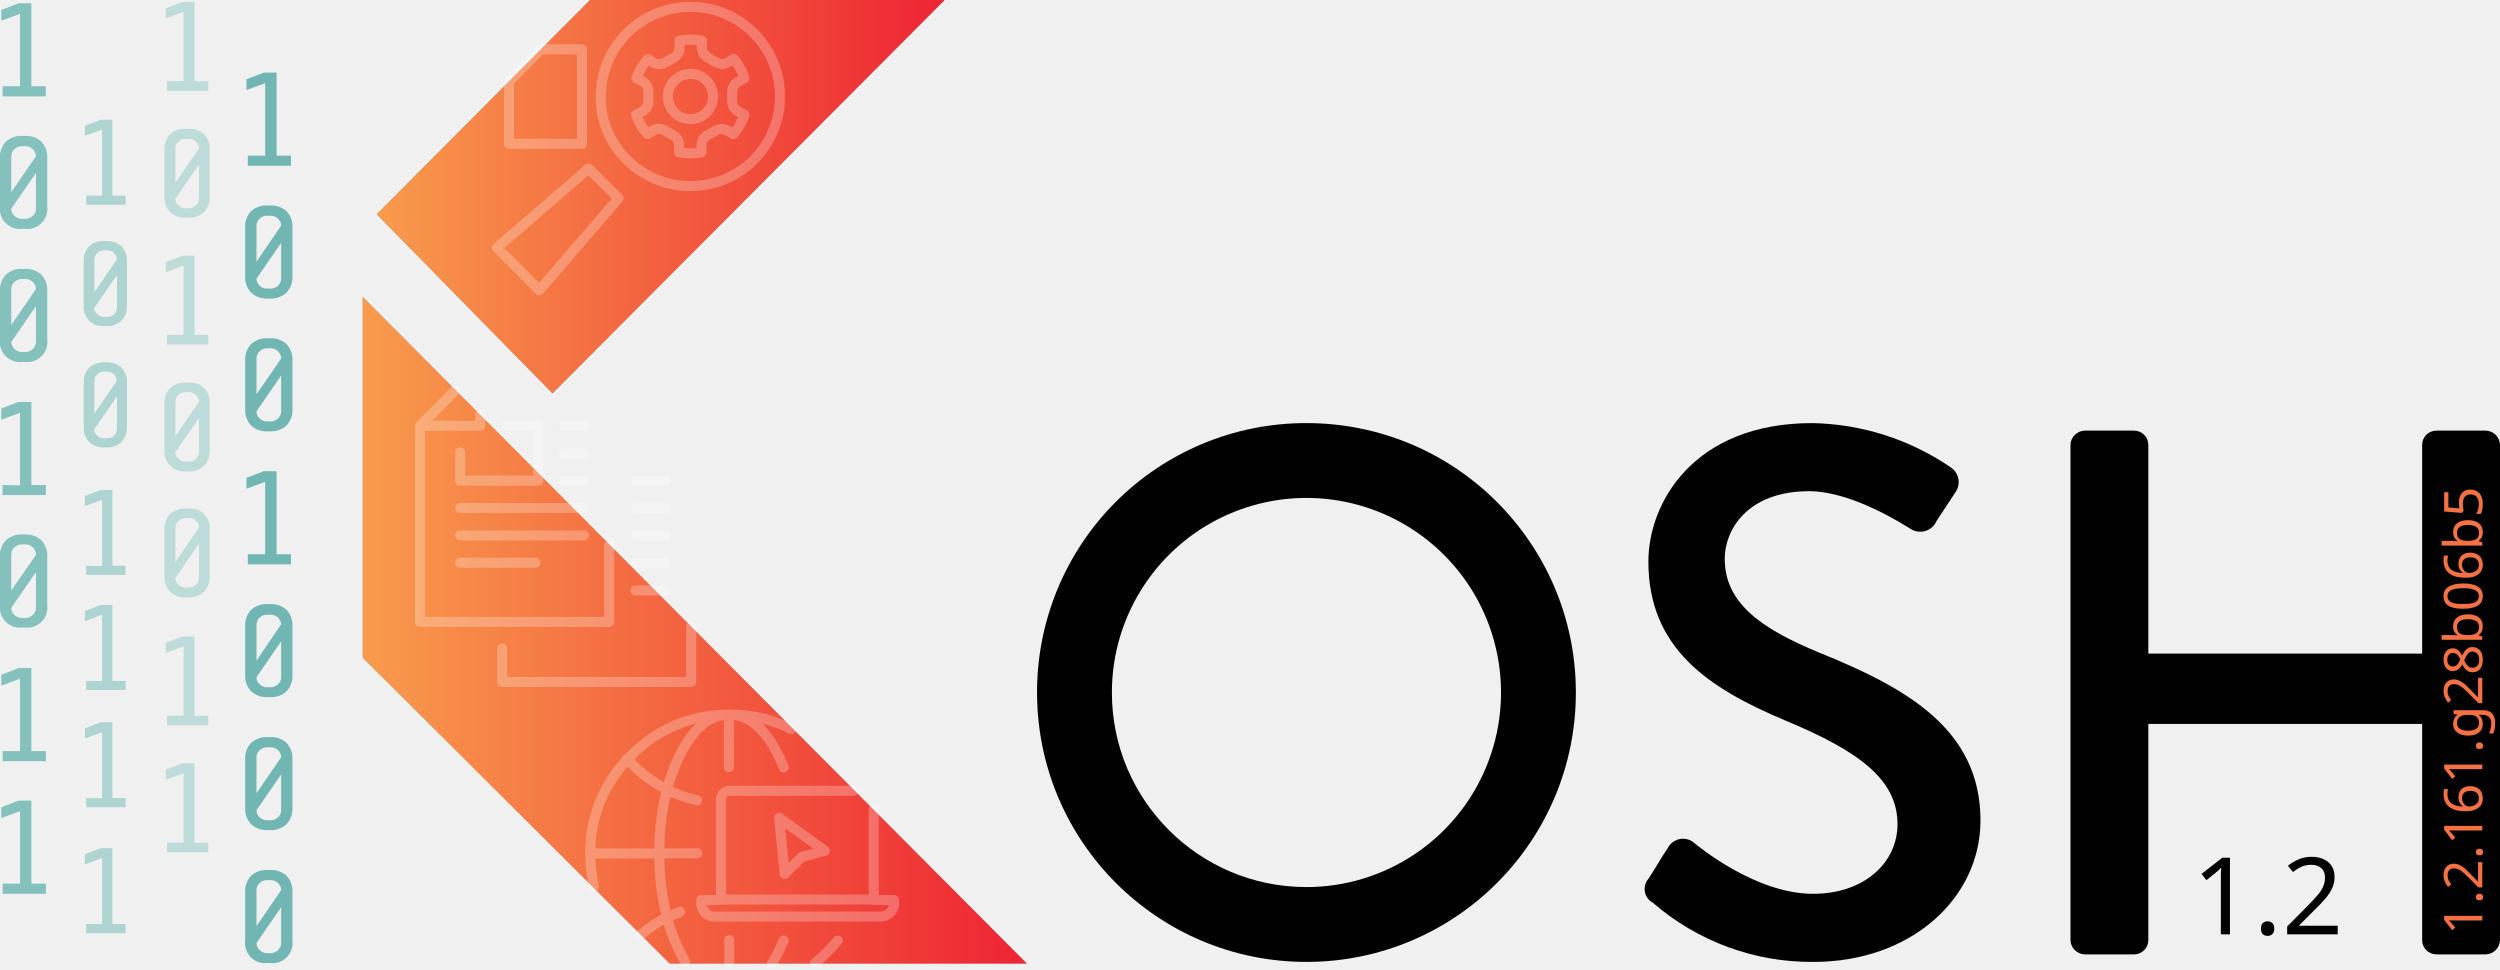
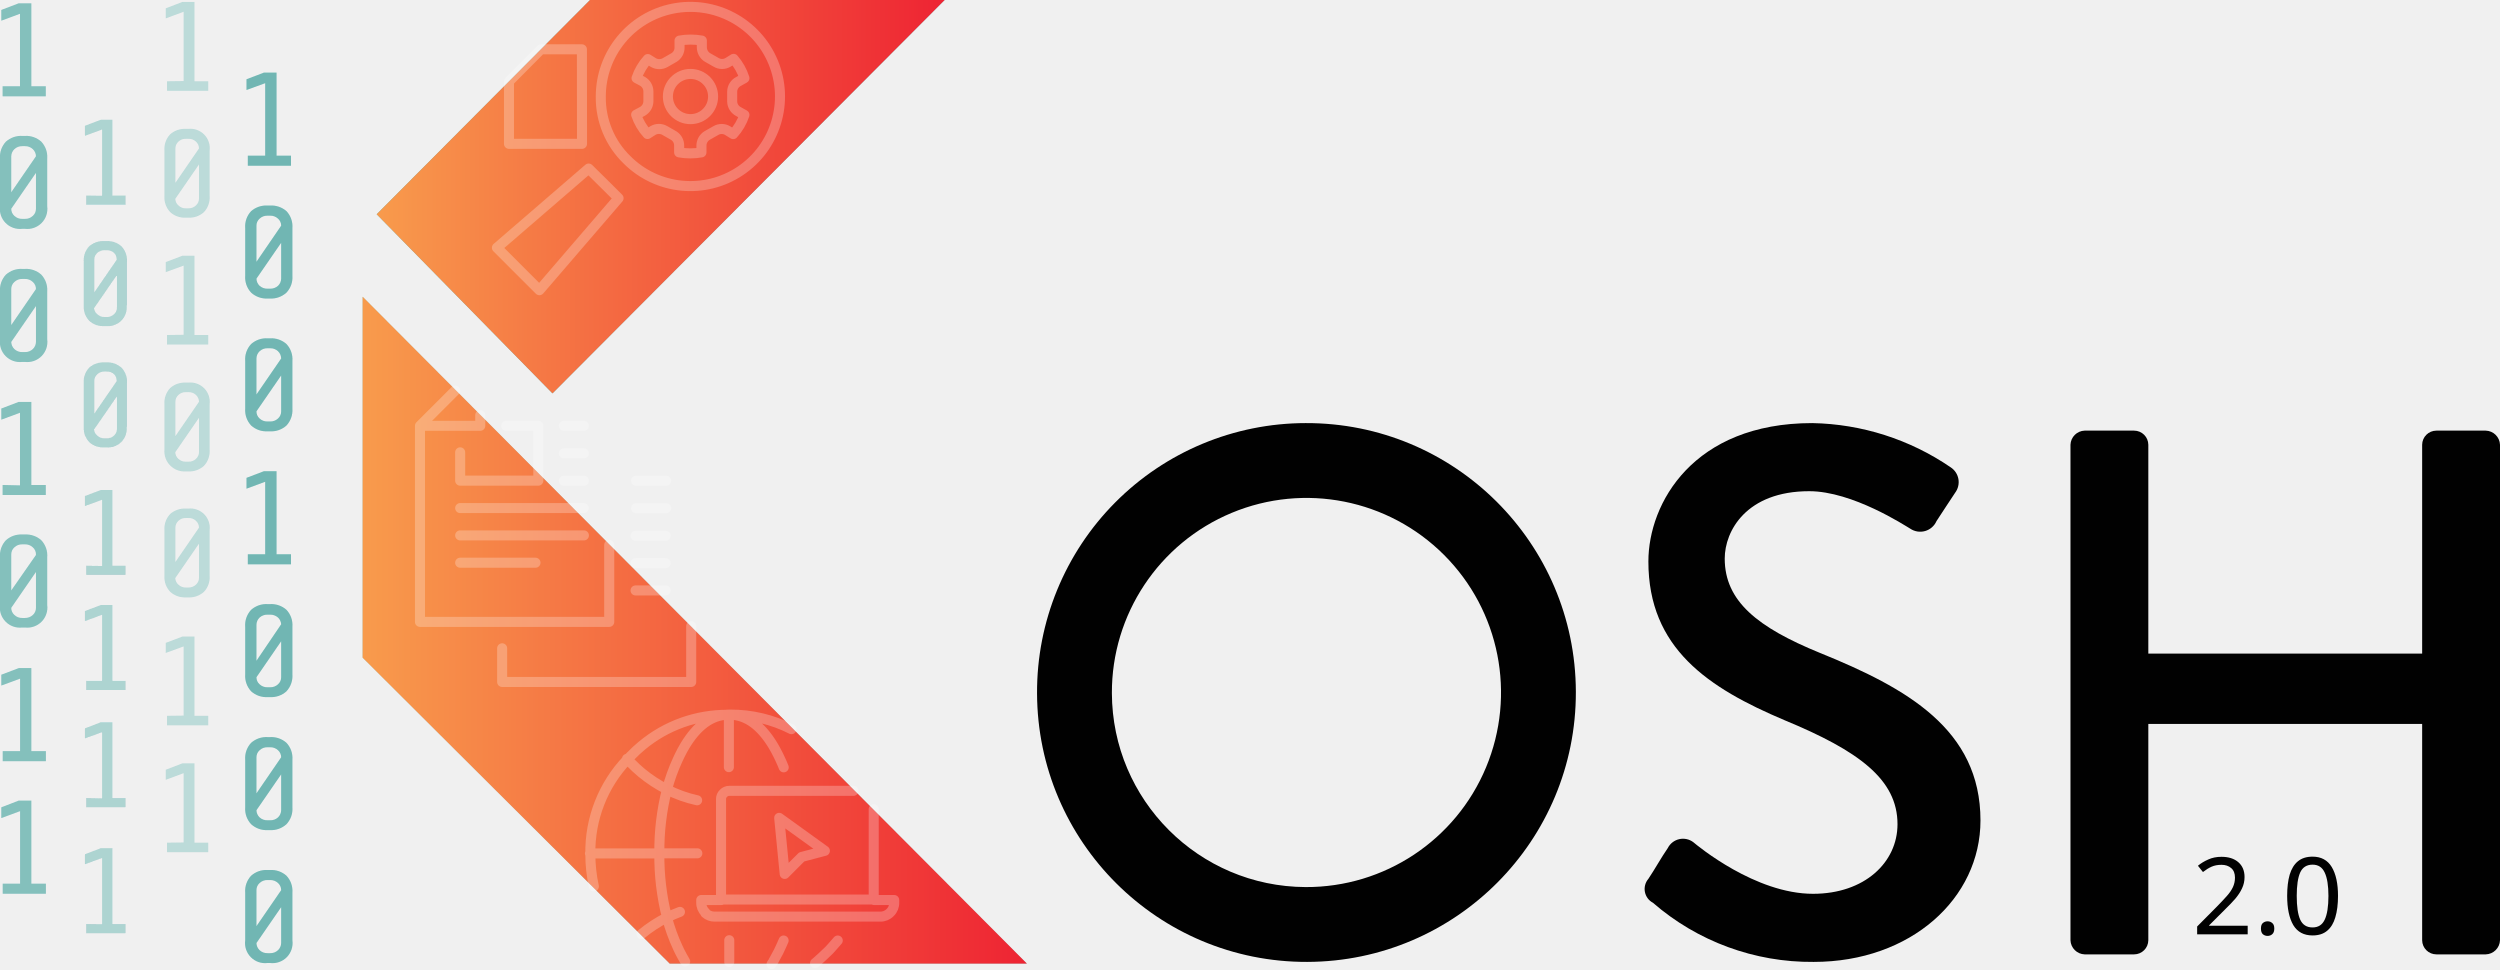
<svg xmlns="http://www.w3.org/2000/svg" xmlns:xlink="http://www.w3.org/1999/xlink" viewBox="0 0 248.88 96.48" version="1.1" id="svg4966">
  <defs id="defs4779">
    <style id="style4771">.cls-1{isolation:isolate;}.cls-2{fill:#010101;}.cls-10,.cls-12,.cls-3{fill:#afdedc;}.cls-10,.cls-11,.cls-12,.cls-13,.cls-3,.cls-9{mix-blend-mode:multiply;}.cls-4{fill:url(#New_Gradient_Swatch_copy_3);}.cls-5{fill:url(#New_Gradient_Swatch_copy_3-2);}.cls-6{opacity:0.25;}.cls-7,.cls-8{fill:none;stroke:#fff;stroke-linecap:round;stroke-linejoin:round;}.cls-7{fill-rule:evenodd;}.cls-10{opacity:0.7;}.cls-11,.cls-12{opacity:0.5;}.cls-13{opacity:0.65;}</style>
    <linearGradient id="New_Gradient_Swatch_copy_3" x1="37.5" y1="19.58" x2="94.04" y2="19.58" gradientUnits="userSpaceOnUse">
      <stop offset="0" stop-color="#f89b4c" id="stop4773" />
      <stop offset="1" stop-color="#ee2433" id="stop4775" />
    </linearGradient>
    <linearGradient id="New_Gradient_Swatch_copy_3-2" x1="36.1" y1="62.73" x2="102.23" y2="62.73" xlink:href="#New_Gradient_Swatch_copy_3" />
    <linearGradient xlink:href="#New_Gradient_Swatch_copy_3" id="linearGradient4972" gradientUnits="userSpaceOnUse" x1="37.5" y1="19.58" x2="94.04" y2="19.58" />
  </defs>
  <path class="cls-2" d="m 129.98,42.12 a 26.82,26.82 0 1 1 -26.74,26.89 26.77,26.77 0 0 1 26.74,-26.89 z m 0,46.19 a 19.37,19.37 0 1 0 -19.29,-19.3 19.37,19.37 0 0 0 19.29,19.3 z" id="path4781" style="isolation:isolate;fill:#010101" />
  <path class="cls-2" d="m 164.1,87.49 c 0.67,-1 1.26,-2.09 1.93,-3.06 a 1.7,1.7 0 0 1 2.54,-0.59 c 0.44,0.37 6.18,5.14 11.92,5.14 5.14,0 8.41,-3.13 8.41,-6.93 0,-4.47 -3.87,-7.3 -11.24,-10.35 -7.6,-3.21 -13.56,-7.16 -13.56,-15.8 0,-5.81 4.47,-13.78 16.31,-13.78 a 25.21,25.21 0 0 1 13.78,4.4 1.76,1.76 0 0 1 0.45,2.53 c -0.6,0.89 -1.27,1.94 -1.86,2.83 a 1.77,1.77 0 0 1 -2.61,0.75 c -0.52,-0.3 -5.74,-3.73 -10.06,-3.73 -6.25,0 -8.41,3.95 -8.41,6.71 0,4.24 3.27,6.85 9.46,9.38 8.64,3.5 16,7.6 16,16.69 0,7.75 -6.92,14.08 -16.61,14.08 a 24.07,24.07 0 0 1 -16,-5.89 1.55,1.55 0 0 1 -0.45,-2.38 z" id="path4783" style="isolation:isolate;fill:#010101" />
  <polygon class="cls-3" points="36.1,29.54 36.1,65.47 66.67,95.93 102.23,95.93 " id="polygon4793" style="isolation:isolate;mix-blend-mode:multiply;fill:#afdedc" />
  <polygon class="cls-3" points="55,39.16 94.04,0 58.74,0 37.5,21.33 " id="polygon4795" style="isolation:isolate;mix-blend-mode:multiply;fill:#afdedc" />
  <polygon class="cls-3" points="55,39.16 94.04,0 58.74,0 37.5,21.33 " id="polygon4797" style="isolation:isolate;mix-blend-mode:multiply;fill:#afdedc" />
  <polygon class="cls-4" points="55,39.16 94.04,0 58.74,0 37.5,21.33 " id="polygon4799" style="isolation:isolate;fill:url(#linearGradient4972)" />
  <polygon class="cls-5" points="36.1,29.54 36.1,65.47 66.67,95.93 102.23,95.93 " id="polygon4801" style="isolation:isolate;fill:url(#New_Gradient_Swatch_copy_3-2)" />
  <g class="cls-6" id="g4805" style="opacity:0.25;isolation:isolate">
    <path class="cls-7" d="m 140,443.25 v 2.82 h 7.78 v -5.46 h -3.2 m 7.74,5.47 h -2 m 0,-2.73 h 2 m 0,-2.74 h -2 M 140,448.8 h 12.3 M 142,439.55 v 1.06 h -6 v 19.52 h 18.84 v -7.67 M 136,440.61 l 3.51,-3.51 m 18,11.71 h 3 m 0,-2.73 h -3 m -13.33,16.68 v 3.35 H 163 v -5.56 m -23,-6.31 h 7.5 m 4.82,-2.72 H 140 m 20.46,5.48 h -3 m 0,-2.72 h 3 m 0,-2.72 h -3" transform="translate(-94.19,-398.22)" id="path4803" style="fill:none;fill-rule:evenodd;stroke:#ffffff;stroke-linecap:round;stroke-linejoin:round" />
  </g>
  <g class="cls-6" id="g4815" style="opacity:0.25;isolation:isolate">
    <polygon class="cls-8" points="50.67,8.11 50.67,14.32 57.94,14.32 57.93,4.91 53.85,4.91 " id="polygon4807" style="fill:none;stroke:#ffffff;stroke-linecap:round;stroke-linejoin:round" />
    <path class="cls-8" d="m 154.27,416.46 -1.48,-1.46 -9.13,7.88 v 0 l 4.23,4.23 v 0 l 7.88,-9.16 z" transform="translate(-94.19,-398.22)" id="path4809" style="fill:none;stroke:#ffffff;stroke-linecap:round;stroke-linejoin:round" />
    <path class="cls-8" d="m 156.62,414.14 a 8.92,8.92 0 1 0 -2.62,-6.31 8.6,8.6 0 0 0 2.62,6.31 z m 1.54,-7.82 -0.6,-0.32 a 5.42,5.42 0 0 1 1.12,-1.9 l 0.56,0.35 a 1.17,1.17 0 0 0 1.17,0 l 0.89,-0.51 a 1.15,1.15 0 0 0 0.54,-1 v -0.68 a 6.21,6.21 0 0 1 2.22,0 v 0.67 a 1.19,1.19 0 0 0 0.55,1 l 0.88,0.5 a 1.15,1.15 0 0 0 1.17,0 l 0.56,-0.35 a 5.4,5.4 0 0 1 1.08,1.92 l -0.59,0.33 a 1.16,1.16 0 0 0 -0.63,1 v 1 a 1.16,1.16 0 0 0 0.63,1 l 0.59,0.33 a 5.4,5.4 0 0 1 -1.12,1.91 l -0.56,-0.35 a 1.15,1.15 0 0 0 -1.17,0 l -0.88,0.5 a 1.18,1.18 0 0 0 -0.55,1 v 0.67 a 6.21,6.21 0 0 1 -2.22,0 v -0.67 a 1.15,1.15 0 0 0 -0.54,-1 l -0.89,-0.51 a 1.17,1.17 0 0 0 -1.17,0 l -0.55,0.35 a 5.38,5.38 0 0 1 -1.13,-1.92 l 0.6,-0.32 a 1.17,1.17 0 0 0 0.62,-1 v -1 a 1.17,1.17 0 0 0 -0.58,-1 z" transform="translate(-94.19,-398.22)" id="path4811" style="fill:none;stroke:#ffffff;stroke-linecap:round;stroke-linejoin:round" />
    <path class="cls-8" d="m 162.93,410.08 a 2.25,2.25 0 0 0 2.25,-2.25 2.25,2.25 0 1 0 -4.5,0 2.25,2.25 0 0 0 2.25,2.25 z" transform="translate(-94.19,-398.22)" id="path4813" style="fill:none;stroke:#ffffff;stroke-linecap:round;stroke-linejoin:round" />
  </g>
  <g class="cls-6" id="g4819" style="opacity:0.25;isolation:isolate">
    <path class="cls-7" d="m 166.75,474.59 v -5.22 h -0.16 c -1.6,0.06 -3,1.09 -4.2,3.07 -0.18,0.3 -0.36,0.63 -0.54,1 l -0.18,0.38 a 18.09,18.09 0 0 0 -1.08,3 12.61,12.61 0 0 0 3,1.07 m 3.14,-8.53 h 0.16 a 13.34,13.34 0 0 1 6.09,1.45 m 6.17,6.14 h -12.37 a 0.79,0.79 0 0 0 -0.57,0.25 0.76,0.76 0 0 0 -0.24,0.57 v 10 h 15.2 v -9 m -7.17,4.76 -1.69,1.69 -0.55,-5.58 4.55,3.28 z m -7.05,-14.16 c 1.6,0.06 3,1.09 4.2,3.07 0.18,0.3 0.36,0.63 0.54,1 l 0.18,0.38 c 0.12,0.26 0.24,0.52 0.34,0.79 m -18.9,11.85 a 14.8,14.8 0 0 1 -0.35,-3.23 v 0 a 13.32,13.32 0 0 1 3.68,-9.4 l 0.37,-0.38 a 14.06,14.06 0 0 1 1.08,-1 13.22,13.22 0 0 1 8.54,-3.07 M 161.88,489 a 12.26,12.26 0 0 0 -1.29,0.56 17.67,17.67 0 0 0 1.08,3 l 0.18,0.38 c 0.18,0.35 0.36,0.68 0.55,1 m -4.35,-2.73 a 13.68,13.68 0 0 1 2.54,-1.66 24.73,24.73 0 0 1 -0.76,-6.37 h -6.91 m 7.67,-6.38 a 24.78,24.78 0 0 0 -0.76,6.37 h 3.78 m -7,-9.41 0.37,0.39 a 14.06,14.06 0 0 0 1.08,1 13.68,13.68 0 0 0 2.54,1.66 m 10.4,17.39 0.08,-0.12 a 0.41,0.41 0 0 1 0.07,-0.11 q 0.27,-0.47 0.54,-1 l 0.18,-0.38 c 0.12,-0.24 0.22,-0.49 0.33,-0.74 m 5.39,0 c -0.21,0.25 -0.43,0.5 -0.65,0.74 -0.22,0.24 -0.24,0.26 -0.37,0.38 q -0.53,0.52 -1.08,1 l -0.16,0.13 M 166,487.82 h -2 v 0.24 a 1.31,1.31 0 0 0 0.41,1 v 0.06 a 1.34,1.34 0 0 0 0.92,0.35 h 16.48 a 1.32,1.32 0 0 0 1,-0.41 1.3,1.3 0 0 0 0.4,-1 v -0.24 h -2 m -14.42,4 V 494" transform="translate(-94.19,-398.22)" id="path4817" style="fill:none;fill-rule:evenodd;stroke:#ffffff;stroke-linecap:round;stroke-linejoin:round" />
  </g>
  <g class="cls-9" id="g4835" style="isolation:isolate;mix-blend-mode:multiply">
    <path class="cls-3" d="m 94.45,406.81 v 1 h 4.3 v -1 h -1.44 v -8.26 h -1.26 l -1.73,0.66 v 1.07 l 1.86,-0.69 v 7.22 z" transform="translate(-94.19,-398.22)" id="path4821" style="mix-blend-mode:multiply;fill:#afdedc" />
    <path class="cls-3" d="M 98.89,418.78 V 414 a 2.21,2.21 0 0 0 -0.59,-1.68 2.26,2.26 0 0 0 -1.63,-0.57 h -0.26 a 2.26,2.26 0 0 0 -1.63,0.57 2.21,2.21 0 0 0 -0.59,1.68 v 4.76 a 2,2 0 0 0 2.22,2.24 h 0.26 a 2,2 0 0 0 2.22,-2.25 z m -1.12,-5 -2.46,3.58 v -3.58 a 1,1 0 0 1 0.31,-0.71 1.09,1.09 0 0 1 0.79,-0.3 h 0.26 a 1.09,1.09 0 0 1 0.79,0.3 1,1 0 0 1 0.31,0.7 z m -2.46,5.22 2.46,-3.57 V 419 a 0.93,0.93 0 0 1 -0.31,0.71 1.09,1.09 0 0 1 -0.79,0.3 h -0.26 a 1.09,1.09 0 0 1 -0.79,-0.3 0.93,0.93 0 0 1 -0.31,-0.71 z" transform="translate(-94.19,-398.22)" id="path4823" style="mix-blend-mode:multiply;fill:#afdedc" />
    <path class="cls-3" d="m 98.89,432 v -4.76 a 2.21,2.21 0 0 0 -0.59,-1.68 2.26,2.26 0 0 0 -1.63,-0.57 h -0.26 a 2.26,2.26 0 0 0 -1.63,0.57 2.21,2.21 0 0 0 -0.59,1.68 V 432 a 2,2 0 0 0 2.22,2.25 h 0.26 A 2,2 0 0 0 98.89,432 Z m -1.12,-5 -2.46,3.58 V 427 a 0.93,0.93 0 0 1 0.31,-0.71 1.09,1.09 0 0 1 0.79,-0.3 h 0.26 a 1.09,1.09 0 0 1 0.79,0.3 0.93,0.93 0 0 1 0.31,0.71 z m -2.46,5.26 2.46,-3.57 v 3.57 a 1,1 0 0 1 -0.31,0.71 1.09,1.09 0 0 1 -0.79,0.3 h -0.26 a 1.09,1.09 0 0 1 -0.79,-0.3 1,1 0 0 1 -0.31,-0.71 z" transform="translate(-94.19,-398.22)" id="path4825" style="mix-blend-mode:multiply;fill:#afdedc" />
    <path class="cls-3" d="m 94.45,446.5 v 1 h 4.3 v -1 h -1.44 v -8.27 h -1.26 l -1.73,0.66 V 440 l 1.86,-0.69 v 7.23 z" transform="translate(-94.19,-398.22)" id="path4827" style="mix-blend-mode:multiply;fill:#afdedc" />
    <path class="cls-3" d="m 98.89,458.47 v -4.76 A 2.21,2.21 0 0 0 98.3,452 2.26,2.26 0 0 0 96.67,451.43 h -0.26 a 2.26,2.26 0 0 0 -1.63,0.57 2.21,2.21 0 0 0 -0.59,1.68 v 4.76 a 2,2 0 0 0 2.22,2.25 h 0.26 a 2,2 0 0 0 2.22,-2.25 z m -1.12,-5 -2.46,3.53 v -3.58 a 0.93,0.93 0 0 1 0.31,-0.71 1.09,1.09 0 0 1 0.79,-0.3 h 0.26 a 1.09,1.09 0 0 1 0.79,0.3 0.93,0.93 0 0 1 0.31,0.75 z m -2.46,5.26 2.46,-3.57 v 3.57 a 0.93,0.93 0 0 1 -0.31,0.71 1.09,1.09 0 0 1 -0.79,0.3 h -0.26 a 1.09,1.09 0 0 1 -0.79,-0.3 0.93,0.93 0 0 1 -0.31,-0.72 z" transform="translate(-94.19,-398.22)" id="path4829" style="mix-blend-mode:multiply;fill:#afdedc" />
    <path class="cls-3" d="m 94.46,473 v 1 h 4.3 v -1 h -1.45 v -8.27 h -1.25 l -1.74,0.66 v 1.08 l 1.87,-0.69 V 473 Z" transform="translate(-94.19,-398.22)" id="path4831" style="mix-blend-mode:multiply;fill:#afdedc" />
    <path class="cls-3" d="m 94.46,486.19 v 1 h 4.3 v -1 h -1.45 v -8.27 h -1.25 l -1.74,0.67 v 1.07 l 1.87,-0.69 v 7.22 z" transform="translate(-94.19,-398.22)" id="path4833" style="mix-blend-mode:multiply;fill:#afdedc" />
  </g>
  <g class="cls-9" id="g4851" style="isolation:isolate;mix-blend-mode:multiply">
    <path class="cls-3" d="m 118.86,413.72 v 1 h 4.3 v -1 h -1.44 v -8.27 h -1.26 l -1.73,0.66 v 1.07 l 1.86,-0.68 v 7.22 z" transform="translate(-94.19,-398.22)" id="path4837" style="mix-blend-mode:multiply;fill:#afdedc" />
    <path class="cls-3" d="m 123.3,425.69 v -4.77 a 2.21,2.21 0 0 0 -0.59,-1.68 2.3,2.3 0 0 0 -1.63,-0.56 h -0.26 a 2.3,2.3 0 0 0 -1.63,0.56 2.21,2.21 0 0 0 -0.59,1.68 v 4.77 a 2.2,2.2 0 0 0 0.6,1.67 2.26,2.26 0 0 0 1.62,0.58 h 0.26 a 2.26,2.26 0 0 0 1.62,-0.58 2.2,2.2 0 0 0 0.6,-1.67 z m -1.12,-5 -2.46,3.59 v -3.59 a 0.91,0.91 0 0 1 0.31,-0.7 1.09,1.09 0 0 1 0.79,-0.3 h 0.26 a 1.09,1.09 0 0 1 0.79,0.3 0.91,0.91 0 0 1 0.31,0.68 z m -2.46,5.27 2.46,-3.57 v 3.57 a 1,1 0 0 1 -0.31,0.71 1.13,1.13 0 0 1 -0.79,0.29 h -0.26 a 1.13,1.13 0 0 1 -0.79,-0.29 1,1 0 0 1 -0.31,-0.73 z" transform="translate(-94.19,-398.22)" id="path4839" style="mix-blend-mode:multiply;fill:#afdedc" />
    <path class="cls-3" d="m 123.3,438.91 v -4.76 a 2.21,2.21 0 0 0 -0.59,-1.68 2.26,2.26 0 0 0 -1.63,-0.57 h -0.26 a 2.26,2.26 0 0 0 -1.63,0.57 2.21,2.21 0 0 0 -0.59,1.68 v 4.76 a 2.23,2.23 0 0 0 0.6,1.68 2.26,2.26 0 0 0 1.62,0.57 h 0.26 a 2.26,2.26 0 0 0 1.62,-0.57 2.23,2.23 0 0 0 0.6,-1.68 z m -1.12,-5 -2.46,3.58 v -3.59 a 1,1 0 0 1 0.31,-0.71 1.09,1.09 0 0 1 0.79,-0.3 h 0.26 a 1.09,1.09 0 0 1 0.79,0.3 1,1 0 0 1 0.31,0.71 z m -2.46,5.26 2.46,-3.57 v 3.57 a 0.93,0.93 0 0 1 -0.31,0.71 1.09,1.09 0 0 1 -0.79,0.3 h -0.26 a 1.09,1.09 0 0 1 -0.79,-0.3 0.93,0.93 0 0 1 -0.31,-0.72 z" transform="translate(-94.19,-398.22)" id="path4841" style="mix-blend-mode:multiply;fill:#afdedc" />
    <path class="cls-3" d="m 118.86,453.4 v 1 h 4.3 v -1 h -1.44 v -8.27 h -1.26 l -1.73,0.66 v 1.08 l 1.86,-0.69 v 7.22 z" transform="translate(-94.19,-398.22)" id="path4843" style="mix-blend-mode:multiply;fill:#afdedc" />
    <path class="cls-3" d="m 123.3,465.37 v -4.76 a 2.21,2.21 0 0 0 -0.59,-1.68 2.26,2.26 0 0 0 -1.63,-0.57 h -0.26 a 2.26,2.26 0 0 0 -1.63,0.57 2.21,2.21 0 0 0 -0.59,1.68 v 4.76 a 2.23,2.23 0 0 0 0.6,1.68 2.26,2.26 0 0 0 1.62,0.57 h 0.26 a 2.26,2.26 0 0 0 1.62,-0.57 2.23,2.23 0 0 0 0.6,-1.68 z m -1.12,-5 -2.46,3.63 v -3.59 a 1,1 0 0 1 0.31,-0.71 1.13,1.13 0 0 1 0.79,-0.29 h 0.26 a 1.13,1.13 0 0 1 0.79,0.29 1,1 0 0 1 0.31,0.66 z m -2.46,5.27 2.46,-3.58 v 3.58 a 0.91,0.91 0 0 1 -0.31,0.7 1.09,1.09 0 0 1 -0.79,0.3 h -0.26 a 1.09,1.09 0 0 1 -0.79,-0.3 0.91,0.91 0 0 1 -0.31,-0.71 z" transform="translate(-94.19,-398.22)" id="path4845" style="mix-blend-mode:multiply;fill:#afdedc" />
    <path class="cls-3" d="m 123.3,478.61 v -4.76 a 2.21,2.21 0 0 0 -0.59,-1.68 2.26,2.26 0 0 0 -1.63,-0.57 h -0.26 a 2.26,2.26 0 0 0 -1.63,0.57 2.21,2.21 0 0 0 -0.59,1.68 v 4.76 a 2.2,2.2 0 0 0 0.6,1.67 2.26,2.26 0 0 0 1.62,0.58 h 0.26 a 2.26,2.26 0 0 0 1.62,-0.58 2.2,2.2 0 0 0 0.6,-1.67 z m -1.12,-5 -2.46,3.59 v -3.59 a 0.93,0.93 0 0 1 0.31,-0.7 1.09,1.09 0 0 1 0.79,-0.3 h 0.26 a 1.09,1.09 0 0 1 0.79,0.3 0.93,0.93 0 0 1 0.31,0.68 z m -2.46,5.27 2.46,-3.57 v 3.57 a 1,1 0 0 1 -0.31,0.71 1.09,1.09 0 0 1 -0.79,0.29 h -0.26 a 1.09,1.09 0 0 1 -0.79,-0.29 1,1 0 0 1 -0.31,-0.73 z" transform="translate(-94.19,-398.22)" id="path4847" style="mix-blend-mode:multiply;fill:#afdedc" />
    <path class="cls-3" d="m 123.3,491.84 v -4.76 a 2.21,2.21 0 0 0 -0.59,-1.68 2.26,2.26 0 0 0 -1.63,-0.57 h -0.26 a 2.26,2.26 0 0 0 -1.63,0.57 2.21,2.21 0 0 0 -0.59,1.68 v 4.76 a 2,2 0 0 0 2.22,2.25 h 0.26 a 2,2 0 0 0 2.22,-2.25 z m -1.12,-5 -2.46,3.58 v -3.58 a 0.93,0.93 0 0 1 0.31,-0.71 1.09,1.09 0 0 1 0.79,-0.3 h 0.26 a 1.09,1.09 0 0 1 0.79,0.3 0.93,0.93 0 0 1 0.31,0.7 z m -2.46,5.26 2.46,-3.57 v 3.57 a 1,1 0 0 1 -0.31,0.71 1.09,1.09 0 0 1 -0.79,0.3 h -0.26 a 1.09,1.09 0 0 1 -0.79,-0.3 1,1 0 0 1 -0.31,-0.72 z" transform="translate(-94.19,-398.22)" id="path4849" style="mix-blend-mode:multiply;fill:#afdedc" />
  </g>
  <path class="cls-10" d="m 16.63,8.09 v 0.95 h 4.1 V 8.09 h -1.37 v -7.9 h -1.2 L 16.5,0.83 v 1 l 1.78,-0.66 v 6.9 z" id="path4853" style="opacity:0.7;isolation:isolate;mix-blend-mode:multiply;fill:#afdedc" />
  <path class="cls-10" d="M 20.87,19.53 V 14.98 A 1.93,1.93 0 0 0 18.75,12.83 H 18.5 a 2.18,2.18 0 0 0 -1.56,0.54 2.14,2.14 0 0 0 -0.57,1.61 v 4.55 a 2.11,2.11 0 0 0 0.58,1.59 2.13,2.13 0 0 0 1.55,0.55 h 0.25 a 2.15,2.15 0 0 0 1.55,-0.55 2.1,2.1 0 0 0 0.57,-1.59 z m -1.06,-4.75 -2.35,3.42 v -3.42 a 0.91,0.91 0 0 1 0.3,-0.68 1,1 0 0 1 0.75,-0.28 h 0.25 a 1,1 0 0 1 0.75,0.28 0.91,0.91 0 0 1 0.3,0.68 z m -2.35,5 2.35,-3.41 v 3.41 a 0.89,0.89 0 0 1 -0.3,0.67 1.05,1.05 0 0 1 -0.75,0.29 h -0.25 a 1,1 0 0 1 -0.75,-0.29 0.89,0.89 0 0 1 -0.31,-0.67 z" id="path4855" style="opacity:0.7;isolation:isolate;mix-blend-mode:multiply;fill:#afdedc" />
  <path class="cls-10" d="m 16.63,33.35 v 0.95 h 4.1 v -0.95 h -1.37 v -7.89 h -1.2 l -1.66,0.63 v 1 l 1.78,-0.65 v 6.89 z" id="path4857" style="opacity:0.7;isolation:isolate;mix-blend-mode:multiply;fill:#afdedc" />
  <path class="cls-10" d="M 20.87,44.78 V 40.24 A 1.93,1.93 0 0 0 18.75,38.09 H 18.5 a 2.18,2.18 0 0 0 -1.56,0.54 2.14,2.14 0 0 0 -0.57,1.61 v 4.54 a 2,2 0 0 0 2.13,2.15 h 0.25 a 2.15,2.15 0 0 0 1.55,-0.55 2.11,2.11 0 0 0 0.57,-1.6 z M 19.81,40 17.46,43.42 V 40 a 0.91,0.91 0 0 1 0.3,-0.68 1,1 0 0 1 0.75,-0.28 h 0.25 a 1,1 0 0 1 0.75,0.28 0.91,0.91 0 0 1 0.3,0.68 z m -2.35,5 2.35,-3.41 V 45 a 0.9,0.9 0 0 1 -0.3,0.68 1,1 0 0 1 -0.75,0.28 h -0.25 a 1,1 0 0 1 -0.75,-0.28 0.9,0.9 0 0 1 -0.31,-0.66 z" id="path4859" style="opacity:0.7;isolation:isolate;mix-blend-mode:multiply;fill:#afdedc" />
  <path class="cls-10" d="m 16.63,71.26 v 0.95 h 4.1 v -0.95 h -1.37 v -7.89 h -1.2 L 16.5,64 v 1 l 1.78,-0.65 v 6.89 z" id="path4861" style="opacity:0.7;isolation:isolate;mix-blend-mode:multiply;fill:#afdedc" />
  <path class="cls-10" d="M 20.87,57.32 V 52.78 A 1.93,1.93 0 0 0 18.75,50.63 H 18.5 a 2.18,2.18 0 0 0 -1.56,0.54 2.14,2.14 0 0 0 -0.57,1.61 v 4.55 a 2.09,2.09 0 0 0 0.58,1.59 2.13,2.13 0 0 0 1.55,0.55 h 0.25 a 2.15,2.15 0 0 0 1.55,-0.55 2.09,2.09 0 0 0 0.57,-1.6 z m -1.06,-4.79 -2.35,3.42 v -3.42 a 0.91,0.91 0 0 1 0.3,-0.68 1,1 0 0 1 0.75,-0.28 h 0.25 a 1,1 0 0 1 0.75,0.28 0.91,0.91 0 0 1 0.3,0.68 z m -2.35,5 2.35,-3.41 v 3.41 a 0.89,0.89 0 0 1 -0.3,0.67 1.05,1.05 0 0 1 -0.75,0.29 H 18.51 A 1,1 0 0 1 17.76,58.2 0.89,0.89 0 0 1 17.45,57.56 Z" id="path4863" style="opacity:0.7;isolation:isolate;mix-blend-mode:multiply;fill:#afdedc" />
  <path class="cls-10" d="m 16.63,83.89 v 0.95 h 4.1 v -0.95 h -1.37 v -7.9 h -1.2 l -1.66,0.64 v 1 l 1.78,-0.66 v 6.9 z" id="path4865" style="opacity:0.7;isolation:isolate;mix-blend-mode:multiply;fill:#afdedc" />
  <g class="cls-11" id="g4881" style="opacity:0.5;isolation:isolate;mix-blend-mode:multiply">
    <path class="cls-12" d="m 102.77,417.69 v 0.91 h 3.92 v -0.91 h -1.31 v -7.55 h -1.15 l -1.58,0.6 v 1 l 1.7,-0.63 v 6.6 z" transform="translate(-94.19,-398.22)" id="path4867" style="opacity:0.5;mix-blend-mode:multiply;fill:#afdedc" />
    <path class="cls-12" d="m 106.83,428.63 v -4.35 a 2,2 0 0 0 -0.55,-1.54 2.07,2.07 0 0 0 -1.48,-0.52 h -0.24 a 2.09,2.09 0 0 0 -1.49,0.52 2,2 0 0 0 -0.54,1.54 v 4.35 a 2,2 0 0 0 0.55,1.53 2,2 0 0 0 1.48,0.52 h 0.24 a 1.86,1.86 0 0 0 2,-2.05 z m -1,-4.58 -2.25,3.27 v -3.27 a 0.87,0.87 0 0 1 0.29,-0.65 1,1 0 0 1 0.72,-0.27 h 0.24 a 1,1 0 0 1 0.72,0.27 0.86,0.86 0 0 1 0.25,0.65 z m -2.25,4.81 2.25,-3.26 v 3.26 a 0.84,0.84 0 0 1 -0.28,0.64 1,1 0 0 1 -0.72,0.28 h -0.24 a 1,1 0 0 1 -0.72,-0.28 0.85,0.85 0 0 1 -0.32,-0.64 z" transform="translate(-94.19,-398.22)" id="path4869" style="opacity:0.5;mix-blend-mode:multiply;fill:#afdedc" />
    <path class="cls-12" d="m 102.77,466 v 0.91 h 3.92 V 466 h -1.31 v -7.55 h -1.15 l -1.58,0.6 v 1 l 1.7,-0.63 V 466 Z" transform="translate(-94.19,-398.22)" id="path4871" style="opacity:0.5;mix-blend-mode:multiply;fill:#afdedc" />
    <path class="cls-12" d="m 102.77,490.21 v 0.91 h 3.92 v -0.91 h -1.31 v -7.55 h -1.15 l -1.58,0.6 v 1 l 1.7,-0.63 v 6.6 z" transform="translate(-94.19,-398.22)" id="path4873" style="opacity:0.5;mix-blend-mode:multiply;fill:#afdedc" />
    <path class="cls-12" d="m 102.77,454.54 v 0.91 h 3.92 v -0.91 h -1.31 V 447 h -1.15 l -1.58,0.6 v 1 l 1.7,-0.63 v 6.6 z" transform="translate(-94.19,-398.22)" id="path4875" style="opacity:0.5;mix-blend-mode:multiply;fill:#afdedc" />
    <path class="cls-12" d="m 106.83,440.71 v -4.35 a 2,2 0 0 0 -0.55,-1.54 2.07,2.07 0 0 0 -1.48,-0.52 h -0.24 a 2.09,2.09 0 0 0 -1.49,0.52 2,2 0 0 0 -0.54,1.54 v 4.35 a 2,2 0 0 0 0.55,1.53 2,2 0 0 0 1.48,0.52 h 0.24 a 1.86,1.86 0 0 0 2,-2.05 z m -1,-4.58 -2.25,3.27 v -3.27 a 0.87,0.87 0 0 1 0.29,-0.65 1,1 0 0 1 0.72,-0.27 h 0.24 a 1,1 0 0 1 0.72,0.27 0.86,0.86 0 0 1 0.25,0.65 z m -2.25,4.81 2.25,-3.26 v 3.26 a 0.84,0.84 0 0 1 -0.28,0.64 1,1 0 0 1 -0.72,0.28 h -0.24 a 1,1 0 0 1 -0.72,-0.28 0.85,0.85 0 0 1 -0.32,-0.64 z" transform="translate(-94.19,-398.22)" id="path4877" style="opacity:0.5;mix-blend-mode:multiply;fill:#afdedc" />
    <path class="cls-12" d="m 102.77,477.67 v 0.91 h 3.92 v -0.91 h -1.31 v -7.55 h -1.15 l -1.58,0.61 v 1 l 1.7,-0.62 v 6.59 z" transform="translate(-94.19,-398.22)" id="path4879" style="opacity:0.5;mix-blend-mode:multiply;fill:#afdedc" />
  </g>
  <g class="cls-11" id="g4897" style="opacity:0.5;isolation:isolate;mix-blend-mode:multiply">
    <path class="cls-12" d="m 102.77,417.69 v 0.91 h 3.92 v -0.91 h -1.31 v -7.55 h -1.15 l -1.58,0.6 v 1 l 1.7,-0.63 v 6.6 z" transform="translate(-94.19,-398.22)" id="path4883" style="opacity:0.5;mix-blend-mode:multiply;fill:#afdedc" />
    <path class="cls-12" d="m 106.83,428.63 v -4.35 a 2,2 0 0 0 -0.55,-1.54 2.07,2.07 0 0 0 -1.48,-0.52 h -0.24 a 2.09,2.09 0 0 0 -1.49,0.52 2,2 0 0 0 -0.54,1.54 v 4.35 a 2,2 0 0 0 0.55,1.53 2,2 0 0 0 1.48,0.52 h 0.24 a 1.86,1.86 0 0 0 2,-2.05 z m -1,-4.58 -2.25,3.27 v -3.27 a 0.87,0.87 0 0 1 0.29,-0.65 1,1 0 0 1 0.72,-0.27 h 0.24 a 1,1 0 0 1 0.72,0.27 0.86,0.86 0 0 1 0.25,0.65 z m -2.25,4.81 2.25,-3.26 v 3.26 a 0.84,0.84 0 0 1 -0.28,0.64 1,1 0 0 1 -0.72,0.28 h -0.24 a 1,1 0 0 1 -0.72,-0.28 0.85,0.85 0 0 1 -0.32,-0.64 z" transform="translate(-94.19,-398.22)" id="path4885" style="opacity:0.5;mix-blend-mode:multiply;fill:#afdedc" />
    <path class="cls-12" d="m 102.77,466 v 0.91 h 3.92 V 466 h -1.31 v -7.55 h -1.15 l -1.58,0.6 v 1 l 1.7,-0.63 V 466 Z" transform="translate(-94.19,-398.22)" id="path4887" style="opacity:0.5;mix-blend-mode:multiply;fill:#afdedc" />
    <path class="cls-12" d="m 102.77,490.21 v 0.91 h 3.92 v -0.91 h -1.31 v -7.55 h -1.15 l -1.58,0.6 v 1 l 1.7,-0.63 v 6.6 z" transform="translate(-94.19,-398.22)" id="path4889" style="opacity:0.5;mix-blend-mode:multiply;fill:#afdedc" />
    <path class="cls-12" d="m 102.77,454.54 v 0.91 h 3.92 v -0.91 h -1.31 V 447 h -1.15 l -1.58,0.6 v 1 l 1.7,-0.63 v 6.6 z" transform="translate(-94.19,-398.22)" id="path4891" style="opacity:0.5;mix-blend-mode:multiply;fill:#afdedc" />
    <path class="cls-12" d="m 106.83,440.71 v -4.35 a 2,2 0 0 0 -0.55,-1.54 2.07,2.07 0 0 0 -1.48,-0.52 h -0.24 a 2.09,2.09 0 0 0 -1.49,0.52 2,2 0 0 0 -0.54,1.54 v 4.35 a 2,2 0 0 0 0.55,1.53 2,2 0 0 0 1.48,0.52 h 0.24 a 1.86,1.86 0 0 0 2,-2.05 z m -1,-4.58 -2.25,3.27 v -3.27 a 0.87,0.87 0 0 1 0.29,-0.65 1,1 0 0 1 0.72,-0.27 h 0.24 a 1,1 0 0 1 0.72,0.27 0.86,0.86 0 0 1 0.25,0.65 z m -2.25,4.81 2.25,-3.26 v 3.26 a 0.84,0.84 0 0 1 -0.28,0.64 1,1 0 0 1 -0.72,0.28 h -0.24 a 1,1 0 0 1 -0.72,-0.28 0.85,0.85 0 0 1 -0.32,-0.64 z" transform="translate(-94.19,-398.22)" id="path4893" style="opacity:0.5;mix-blend-mode:multiply;fill:#afdedc" />
    <path class="cls-12" d="m 102.77,477.67 v 0.91 h 3.92 v -0.91 h -1.31 v -7.55 h -1.15 l -1.58,0.61 v 1 l 1.7,-0.62 v 6.59 z" transform="translate(-94.19,-398.22)" id="path4895" style="opacity:0.5;mix-blend-mode:multiply;fill:#afdedc" />
  </g>
  <g class="cls-11" id="g4913" style="opacity:0.5;isolation:isolate;mix-blend-mode:multiply">
    <path class="cls-12" d="m 102.77,417.69 v 0.91 h 3.92 v -0.91 h -1.31 v -7.55 h -1.15 l -1.58,0.6 v 1 l 1.7,-0.63 v 6.6 z" transform="translate(-94.19,-398.22)" id="path4899" style="opacity:0.5;mix-blend-mode:multiply;fill:#afdedc" />
    <path class="cls-12" d="m 106.83,428.63 v -4.35 a 2,2 0 0 0 -0.55,-1.54 2.07,2.07 0 0 0 -1.48,-0.52 h -0.24 a 2.09,2.09 0 0 0 -1.49,0.52 2,2 0 0 0 -0.54,1.54 v 4.35 a 2,2 0 0 0 0.55,1.53 2,2 0 0 0 1.48,0.52 h 0.24 a 1.86,1.86 0 0 0 2,-2.05 z m -1,-4.58 -2.25,3.27 v -3.27 a 0.87,0.87 0 0 1 0.29,-0.65 1,1 0 0 1 0.72,-0.27 h 0.24 a 1,1 0 0 1 0.72,0.27 0.86,0.86 0 0 1 0.25,0.65 z m -2.25,4.81 2.25,-3.26 v 3.26 a 0.84,0.84 0 0 1 -0.28,0.64 1,1 0 0 1 -0.72,0.28 h -0.24 a 1,1 0 0 1 -0.72,-0.28 0.85,0.85 0 0 1 -0.32,-0.64 z" transform="translate(-94.19,-398.22)" id="path4901" style="opacity:0.5;mix-blend-mode:multiply;fill:#afdedc" />
    <path class="cls-12" d="m 102.77,466 v 0.91 h 3.92 V 466 h -1.31 v -7.55 h -1.15 l -1.58,0.6 v 1 l 1.7,-0.63 V 466 Z" transform="translate(-94.19,-398.22)" id="path4903" style="opacity:0.5;mix-blend-mode:multiply;fill:#afdedc" />
    <path class="cls-12" d="m 102.77,490.21 v 0.91 h 3.92 v -0.91 h -1.31 v -7.55 h -1.15 l -1.58,0.6 v 1 l 1.7,-0.63 v 6.6 z" transform="translate(-94.19,-398.22)" id="path4905" style="opacity:0.5;mix-blend-mode:multiply;fill:#afdedc" />
    <path class="cls-12" d="m 102.77,454.54 v 0.91 h 3.92 v -0.91 h -1.31 V 447 h -1.15 l -1.58,0.6 v 1 l 1.7,-0.63 v 6.6 z" transform="translate(-94.19,-398.22)" id="path4907" style="opacity:0.5;mix-blend-mode:multiply;fill:#afdedc" />
    <path class="cls-12" d="m 106.83,440.71 v -4.35 a 2,2 0 0 0 -0.55,-1.54 2.07,2.07 0 0 0 -1.48,-0.52 h -0.24 a 2.09,2.09 0 0 0 -1.49,0.52 2,2 0 0 0 -0.54,1.54 v 4.35 a 2,2 0 0 0 0.55,1.53 2,2 0 0 0 1.48,0.52 h 0.24 a 1.86,1.86 0 0 0 2,-2.05 z m -1,-4.58 -2.25,3.27 v -3.27 a 0.87,0.87 0 0 1 0.29,-0.65 1,1 0 0 1 0.72,-0.27 h 0.24 a 1,1 0 0 1 0.72,0.27 0.86,0.86 0 0 1 0.25,0.65 z m -2.25,4.81 2.25,-3.26 v 3.26 a 0.84,0.84 0 0 1 -0.28,0.64 1,1 0 0 1 -0.72,0.28 h -0.24 a 1,1 0 0 1 -0.72,-0.28 0.85,0.85 0 0 1 -0.32,-0.64 z" transform="translate(-94.19,-398.22)" id="path4909" style="opacity:0.5;mix-blend-mode:multiply;fill:#afdedc" />
    <path class="cls-12" d="m 102.77,477.67 v 0.91 h 3.92 v -0.91 h -1.31 v -7.55 h -1.15 l -1.58,0.61 v 1 l 1.7,-0.62 v 6.59 z" transform="translate(-94.19,-398.22)" id="path4911" style="opacity:0.5;mix-blend-mode:multiply;fill:#afdedc" />
  </g>
  <g class="cls-11" id="g4929" style="opacity:0.5;isolation:isolate;mix-blend-mode:multiply">
    <path class="cls-12" d="m 102.77,417.69 v 0.91 h 3.92 v -0.91 h -1.31 v -7.55 h -1.15 l -1.58,0.6 v 1 l 1.7,-0.63 v 6.6 z" transform="translate(-94.19,-398.22)" id="path4915" style="opacity:0.5;mix-blend-mode:multiply;fill:#afdedc" />
    <path class="cls-12" d="m 106.83,428.63 v -4.35 a 2,2 0 0 0 -0.55,-1.54 2.07,2.07 0 0 0 -1.48,-0.52 h -0.24 a 2.09,2.09 0 0 0 -1.49,0.52 2,2 0 0 0 -0.54,1.54 v 4.35 a 2,2 0 0 0 0.55,1.53 2,2 0 0 0 1.48,0.52 h 0.24 a 1.86,1.86 0 0 0 2,-2.05 z m -1,-4.58 -2.25,3.27 v -3.27 a 0.87,0.87 0 0 1 0.29,-0.65 1,1 0 0 1 0.72,-0.27 h 0.24 a 1,1 0 0 1 0.72,0.27 0.86,0.86 0 0 1 0.25,0.65 z m -2.25,4.81 2.25,-3.26 v 3.26 a 0.84,0.84 0 0 1 -0.28,0.64 1,1 0 0 1 -0.72,0.28 h -0.24 a 1,1 0 0 1 -0.72,-0.28 0.85,0.85 0 0 1 -0.32,-0.64 z" transform="translate(-94.19,-398.22)" id="path4917" style="opacity:0.5;mix-blend-mode:multiply;fill:#afdedc" />
    <path class="cls-12" d="m 102.77,466 v 0.91 h 3.92 V 466 h -1.31 v -7.55 h -1.15 l -1.58,0.6 v 1 l 1.7,-0.63 V 466 Z" transform="translate(-94.19,-398.22)" id="path4919" style="opacity:0.5;mix-blend-mode:multiply;fill:#afdedc" />
    <path class="cls-12" d="m 102.77,490.21 v 0.91 h 3.92 v -0.91 h -1.31 v -7.55 h -1.15 l -1.58,0.6 v 1 l 1.7,-0.63 v 6.6 z" transform="translate(-94.19,-398.22)" id="path4921" style="opacity:0.5;mix-blend-mode:multiply;fill:#afdedc" />
    <path class="cls-12" d="m 102.77,454.54 v 0.91 h 3.92 v -0.91 h -1.31 V 447 h -1.15 l -1.58,0.6 v 1 l 1.7,-0.63 v 6.6 z" transform="translate(-94.19,-398.22)" id="path4923" style="opacity:0.5;mix-blend-mode:multiply;fill:#afdedc" />
    <path class="cls-12" d="m 106.83,440.71 v -4.35 a 2,2 0 0 0 -0.55,-1.54 2.07,2.07 0 0 0 -1.48,-0.52 h -0.24 a 2.09,2.09 0 0 0 -1.49,0.52 2,2 0 0 0 -0.54,1.54 v 4.35 a 2,2 0 0 0 0.55,1.53 2,2 0 0 0 1.48,0.52 h 0.24 a 1.86,1.86 0 0 0 2,-2.05 z m -1,-4.58 -2.25,3.27 v -3.27 a 0.87,0.87 0 0 1 0.29,-0.65 1,1 0 0 1 0.72,-0.27 h 0.24 a 1,1 0 0 1 0.72,0.27 0.86,0.86 0 0 1 0.25,0.65 z m -2.25,4.81 2.25,-3.26 v 3.26 a 0.84,0.84 0 0 1 -0.28,0.64 1,1 0 0 1 -0.72,0.28 h -0.24 a 1,1 0 0 1 -0.72,-0.28 0.85,0.85 0 0 1 -0.32,-0.64 z" transform="translate(-94.19,-398.22)" id="path4925" style="opacity:0.5;mix-blend-mode:multiply;fill:#afdedc" />
    <path class="cls-12" d="m 102.77,477.67 v 0.91 h 3.92 v -0.91 h -1.31 v -7.55 h -1.15 l -1.58,0.61 v 1 l 1.7,-0.62 v 6.59 z" transform="translate(-94.19,-398.22)" id="path4927" style="opacity:0.5;mix-blend-mode:multiply;fill:#afdedc" />
  </g>
  <g class="cls-9" id="g4945" style="isolation:isolate;mix-blend-mode:multiply">
    <path class="cls-3" d="m 118.86,413.72 v 1 h 4.3 v -1 h -1.44 v -8.27 h -1.26 l -1.73,0.66 v 1.07 l 1.86,-0.68 v 7.22 z" transform="translate(-94.19,-398.22)" id="path4931" style="mix-blend-mode:multiply;fill:#afdedc" />
    <path class="cls-3" d="m 123.3,425.69 v -4.77 a 2.21,2.21 0 0 0 -0.59,-1.68 2.3,2.3 0 0 0 -1.63,-0.56 h -0.26 a 2.3,2.3 0 0 0 -1.63,0.56 2.21,2.21 0 0 0 -0.59,1.68 v 4.77 a 2.2,2.2 0 0 0 0.6,1.67 2.26,2.26 0 0 0 1.62,0.58 h 0.26 a 2.26,2.26 0 0 0 1.62,-0.58 2.2,2.2 0 0 0 0.6,-1.67 z m -1.12,-5 -2.46,3.59 v -3.59 a 0.91,0.91 0 0 1 0.31,-0.7 1.09,1.09 0 0 1 0.79,-0.3 h 0.26 a 1.09,1.09 0 0 1 0.79,0.3 0.91,0.91 0 0 1 0.31,0.68 z m -2.46,5.27 2.46,-3.57 v 3.57 a 1,1 0 0 1 -0.31,0.71 1.13,1.13 0 0 1 -0.79,0.29 h -0.26 a 1.13,1.13 0 0 1 -0.79,-0.29 1,1 0 0 1 -0.31,-0.73 z" transform="translate(-94.19,-398.22)" id="path4933" style="mix-blend-mode:multiply;fill:#afdedc" />
    <path class="cls-3" d="m 123.3,438.91 v -4.76 a 2.21,2.21 0 0 0 -0.59,-1.68 2.26,2.26 0 0 0 -1.63,-0.57 h -0.26 a 2.26,2.26 0 0 0 -1.63,0.57 2.21,2.21 0 0 0 -0.59,1.68 v 4.76 a 2.23,2.23 0 0 0 0.6,1.68 2.26,2.26 0 0 0 1.62,0.57 h 0.26 a 2.26,2.26 0 0 0 1.62,-0.57 2.23,2.23 0 0 0 0.6,-1.68 z m -1.12,-5 -2.46,3.58 v -3.59 a 1,1 0 0 1 0.31,-0.71 1.09,1.09 0 0 1 0.79,-0.3 h 0.26 a 1.09,1.09 0 0 1 0.79,0.3 1,1 0 0 1 0.31,0.71 z m -2.46,5.26 2.46,-3.57 v 3.57 a 0.93,0.93 0 0 1 -0.31,0.71 1.09,1.09 0 0 1 -0.79,0.3 h -0.26 a 1.09,1.09 0 0 1 -0.79,-0.3 0.93,0.93 0 0 1 -0.31,-0.72 z" transform="translate(-94.19,-398.22)" id="path4935" style="mix-blend-mode:multiply;fill:#afdedc" />
    <path class="cls-3" d="m 118.86,453.4 v 1 h 4.3 v -1 h -1.44 v -8.27 h -1.26 l -1.73,0.66 v 1.08 l 1.86,-0.69 v 7.22 z" transform="translate(-94.19,-398.22)" id="path4937" style="mix-blend-mode:multiply;fill:#afdedc" />
    <path class="cls-3" d="m 123.3,465.37 v -4.76 a 2.21,2.21 0 0 0 -0.59,-1.68 2.26,2.26 0 0 0 -1.63,-0.57 h -0.26 a 2.26,2.26 0 0 0 -1.63,0.57 2.21,2.21 0 0 0 -0.59,1.68 v 4.76 a 2.23,2.23 0 0 0 0.6,1.68 2.26,2.26 0 0 0 1.62,0.57 h 0.26 a 2.26,2.26 0 0 0 1.62,-0.57 2.23,2.23 0 0 0 0.6,-1.68 z m -1.12,-5 -2.46,3.63 v -3.59 a 1,1 0 0 1 0.31,-0.71 1.13,1.13 0 0 1 0.79,-0.29 h 0.26 a 1.13,1.13 0 0 1 0.79,0.29 1,1 0 0 1 0.31,0.66 z m -2.46,5.27 2.46,-3.58 v 3.58 a 0.91,0.91 0 0 1 -0.31,0.7 1.09,1.09 0 0 1 -0.79,0.3 h -0.26 a 1.09,1.09 0 0 1 -0.79,-0.3 0.91,0.91 0 0 1 -0.31,-0.71 z" transform="translate(-94.19,-398.22)" id="path4939" style="mix-blend-mode:multiply;fill:#afdedc" />
    <path class="cls-3" d="m 123.3,478.61 v -4.76 a 2.21,2.21 0 0 0 -0.59,-1.68 2.26,2.26 0 0 0 -1.63,-0.57 h -0.26 a 2.26,2.26 0 0 0 -1.63,0.57 2.21,2.21 0 0 0 -0.59,1.68 v 4.76 a 2.2,2.2 0 0 0 0.6,1.67 2.26,2.26 0 0 0 1.62,0.58 h 0.26 a 2.26,2.26 0 0 0 1.62,-0.58 2.2,2.2 0 0 0 0.6,-1.67 z m -1.12,-5 -2.46,3.59 v -3.59 a 0.93,0.93 0 0 1 0.31,-0.7 1.09,1.09 0 0 1 0.79,-0.3 h 0.26 a 1.09,1.09 0 0 1 0.79,0.3 0.93,0.93 0 0 1 0.31,0.68 z m -2.46,5.27 2.46,-3.57 v 3.57 a 1,1 0 0 1 -0.31,0.71 1.09,1.09 0 0 1 -0.79,0.29 h -0.26 a 1.09,1.09 0 0 1 -0.79,-0.29 1,1 0 0 1 -0.31,-0.73 z" transform="translate(-94.19,-398.22)" id="path4941" style="mix-blend-mode:multiply;fill:#afdedc" />
    <path class="cls-3" d="m 123.3,491.84 v -4.76 a 2.21,2.21 0 0 0 -0.59,-1.68 2.26,2.26 0 0 0 -1.63,-0.57 h -0.26 a 2.26,2.26 0 0 0 -1.63,0.57 2.21,2.21 0 0 0 -0.59,1.68 v 4.76 a 2,2 0 0 0 2.22,2.25 h 0.26 a 2,2 0 0 0 2.22,-2.25 z m -1.12,-5 -2.46,3.58 v -3.58 a 0.93,0.93 0 0 1 0.31,-0.71 1.09,1.09 0 0 1 0.79,-0.3 h 0.26 a 1.09,1.09 0 0 1 0.79,0.3 0.93,0.93 0 0 1 0.31,0.7 z m -2.46,5.26 2.46,-3.57 v 3.57 a 1,1 0 0 1 -0.31,0.71 1.09,1.09 0 0 1 -0.79,0.3 h -0.26 a 1.09,1.09 0 0 1 -0.79,-0.3 1,1 0 0 1 -0.31,-0.72 z" transform="translate(-94.19,-398.22)" id="path4943" style="mix-blend-mode:multiply;fill:#afdedc" />
  </g>
  <g class="cls-13" id="g4961" style="opacity:0.65;isolation:isolate;mix-blend-mode:multiply">
    <path class="cls-3" d="m 94.45,406.81 v 1 h 4.3 v -1 h -1.44 v -8.26 h -1.26 l -1.73,0.66 v 1.07 l 1.86,-0.69 v 7.22 z" transform="translate(-94.19,-398.22)" id="path4947" style="mix-blend-mode:multiply;fill:#afdedc" />
    <path class="cls-3" d="M 98.89,418.78 V 414 a 2.21,2.21 0 0 0 -0.59,-1.68 2.26,2.26 0 0 0 -1.63,-0.57 h -0.26 a 2.26,2.26 0 0 0 -1.63,0.57 2.21,2.21 0 0 0 -0.59,1.68 v 4.76 a 2,2 0 0 0 2.22,2.24 h 0.26 a 2,2 0 0 0 2.22,-2.25 z m -1.12,-5 -2.46,3.58 v -3.58 a 1,1 0 0 1 0.31,-0.71 1.09,1.09 0 0 1 0.79,-0.3 h 0.26 a 1.09,1.09 0 0 1 0.79,0.3 1,1 0 0 1 0.31,0.7 z m -2.46,5.22 2.46,-3.57 V 419 a 0.93,0.93 0 0 1 -0.31,0.71 1.09,1.09 0 0 1 -0.79,0.3 h -0.26 a 1.09,1.09 0 0 1 -0.79,-0.3 0.93,0.93 0 0 1 -0.31,-0.71 z" transform="translate(-94.19,-398.22)" id="path4949" style="mix-blend-mode:multiply;fill:#afdedc" />
    <path class="cls-3" d="m 98.89,432 v -4.76 a 2.21,2.21 0 0 0 -0.59,-1.68 2.26,2.26 0 0 0 -1.63,-0.57 h -0.26 a 2.26,2.26 0 0 0 -1.63,0.57 2.21,2.21 0 0 0 -0.59,1.68 V 432 a 2,2 0 0 0 2.22,2.25 h 0.26 A 2,2 0 0 0 98.89,432 Z m -1.12,-5 -2.46,3.58 V 427 a 0.93,0.93 0 0 1 0.31,-0.71 1.09,1.09 0 0 1 0.79,-0.3 h 0.26 a 1.09,1.09 0 0 1 0.79,0.3 0.93,0.93 0 0 1 0.31,0.71 z m -2.46,5.26 2.46,-3.57 v 3.57 a 1,1 0 0 1 -0.31,0.71 1.09,1.09 0 0 1 -0.79,0.3 h -0.26 a 1.09,1.09 0 0 1 -0.79,-0.3 1,1 0 0 1 -0.31,-0.71 z" transform="translate(-94.19,-398.22)" id="path4951" style="mix-blend-mode:multiply;fill:#afdedc" />
    <path class="cls-3" d="m 94.45,446.5 v 1 h 4.3 v -1 h -1.44 v -8.27 h -1.26 l -1.73,0.66 V 440 l 1.86,-0.69 v 7.23 z" transform="translate(-94.19,-398.22)" id="path4953" style="mix-blend-mode:multiply;fill:#afdedc" />
    <path class="cls-3" d="m 98.89,458.47 v -4.76 A 2.21,2.21 0 0 0 98.3,452 2.26,2.26 0 0 0 96.67,451.43 h -0.26 a 2.26,2.26 0 0 0 -1.63,0.57 2.21,2.21 0 0 0 -0.59,1.68 v 4.76 a 2,2 0 0 0 2.22,2.25 h 0.26 a 2,2 0 0 0 2.22,-2.25 z m -1.12,-5 -2.46,3.53 v -3.58 a 0.93,0.93 0 0 1 0.31,-0.71 1.09,1.09 0 0 1 0.79,-0.3 h 0.26 a 1.09,1.09 0 0 1 0.79,0.3 0.93,0.93 0 0 1 0.31,0.75 z m -2.46,5.26 2.46,-3.57 v 3.57 a 0.93,0.93 0 0 1 -0.31,0.71 1.09,1.09 0 0 1 -0.79,0.3 h -0.26 a 1.09,1.09 0 0 1 -0.79,-0.3 0.93,0.93 0 0 1 -0.31,-0.72 z" transform="translate(-94.19,-398.22)" id="path4955" style="mix-blend-mode:multiply;fill:#afdedc" />
    <path class="cls-3" d="m 94.46,473 v 1 h 4.3 v -1 h -1.45 v -8.27 h -1.25 l -1.74,0.66 v 1.08 l 1.87,-0.69 V 473 Z" transform="translate(-94.19,-398.22)" id="path4957" style="mix-blend-mode:multiply;fill:#afdedc" />
    <path class="cls-3" d="m 94.46,486.19 v 1 h 4.3 v -1 h -1.45 v -8.27 h -1.25 l -1.74,0.67 v 1.07 l 1.87,-0.69 v 7.22 z" transform="translate(-94.19,-398.22)" id="path4959" style="mix-blend-mode:multiply;fill:#afdedc" />
  </g>
  <text xml:space="preserve" style="font-style:normal;font-weight:normal;font-size:40px;line-height:1.25;font-family:sans-serif;letter-spacing:0px;word-spacing:0px;fill:#010101;fill-opacity:1;stroke:none;" x="218.214" y="93.016" id="text4318">
-     <tspan id="tspan4316" x="218.214" y="93.016" style="font-style:normal;font-variant:normal;font-weight:normal;font-stretch:normal;font-size:10.667px;font-family:sans-serif;-inkscape-font-specification:'sans-serif, Normal';font-variant-ligatures:normal;font-variant-caps:normal;font-variant-numeric:normal;font-feature-settings:normal;text-align:start;writing-mode:lr-tb;text-anchor:start;fill:#010101;fill-opacity:1;">1.2</tspan>
+     <tspan id="tspan4316" x="218.214" y="93.016" style="font-style:normal;font-variant:normal;font-weight:normal;font-stretch:normal;font-size:10.667px;font-family:sans-serif;-inkscape-font-specification:'sans-serif, Normal';font-variant-ligatures:normal;font-variant-caps:normal;font-variant-numeric:normal;font-feature-settings:normal;text-align:start;writing-mode:lr-tb;text-anchor:start;fill:#010101;fill-opacity:1;">2.0</tspan>
  </text>
  <g id="layer1" style="display:inline">
    <path class="cls-2" d="m 206.12,44.28 a 1.46,1.46 0 0 1 1.41,-1.41 h 4.92 a 1.42,1.42 0 0 1 1.42,1.41 v 20.79 h 27.26 V 44.28 a 1.42,1.42 0 0 1 1.42,-1.41 h 4.91 a 1.46,1.46 0 0 1 1.42,1.41 V 93.6 a 1.46,1.46 0 0 1 -1.42,1.41 h -4.91 A 1.42,1.42 0 0 1 241.13,93.6 V 72.07 H 213.87 V 93.6 a 1.42,1.42 0 0 1 -1.42,1.41 h -4.92 a 1.46,1.46 0 0 1 -1.41,-1.41 z" id="path4785" style="isolation:isolate;fill:#010101" />
  </g>
  <g id="layer2" style="display:inline">
    <text xml:space="preserve" style="font-style:normal;font-weight:normal;font-size:40px;line-height:1.25;font-family:sans-serif;letter-spacing:0px;word-spacing:0px;fill:#f47143;fill-opacity:1;stroke:none" x="-93.071" y="247.119" id="text4402" transform="rotate(-90)">
-       <tspan id="tspan4400" x="-93.071" y="247.119" style="font-style:normal;font-variant:normal;font-weight:normal;font-stretch:normal;font-size:5.333px;font-family:sans-serif;-inkscape-font-specification:'sans-serif, Normal';font-variant-ligatures:normal;font-variant-caps:normal;font-variant-numeric:normal;font-feature-settings:normal;text-align:start;writing-mode:lr-tb;text-anchor:start;fill:#f47143;fill-opacity:1">1.2.161.g28b06b5 </tspan>
+       <tspan id="tspan4400" x="-93.071" y="247.119" style="font-style:normal;font-variant:normal;font-weight:normal;font-stretch:normal;font-size:5.333px;font-family:sans-serif;-inkscape-font-specification:'sans-serif, Normal';font-variant-ligatures:normal;font-variant-caps:normal;font-variant-numeric:normal;font-feature-settings:normal;text-align:start;writing-mode:lr-tb;text-anchor:start;fill:#f47143;fill-opacity:1" />
    </text>
  </g>
</svg>
